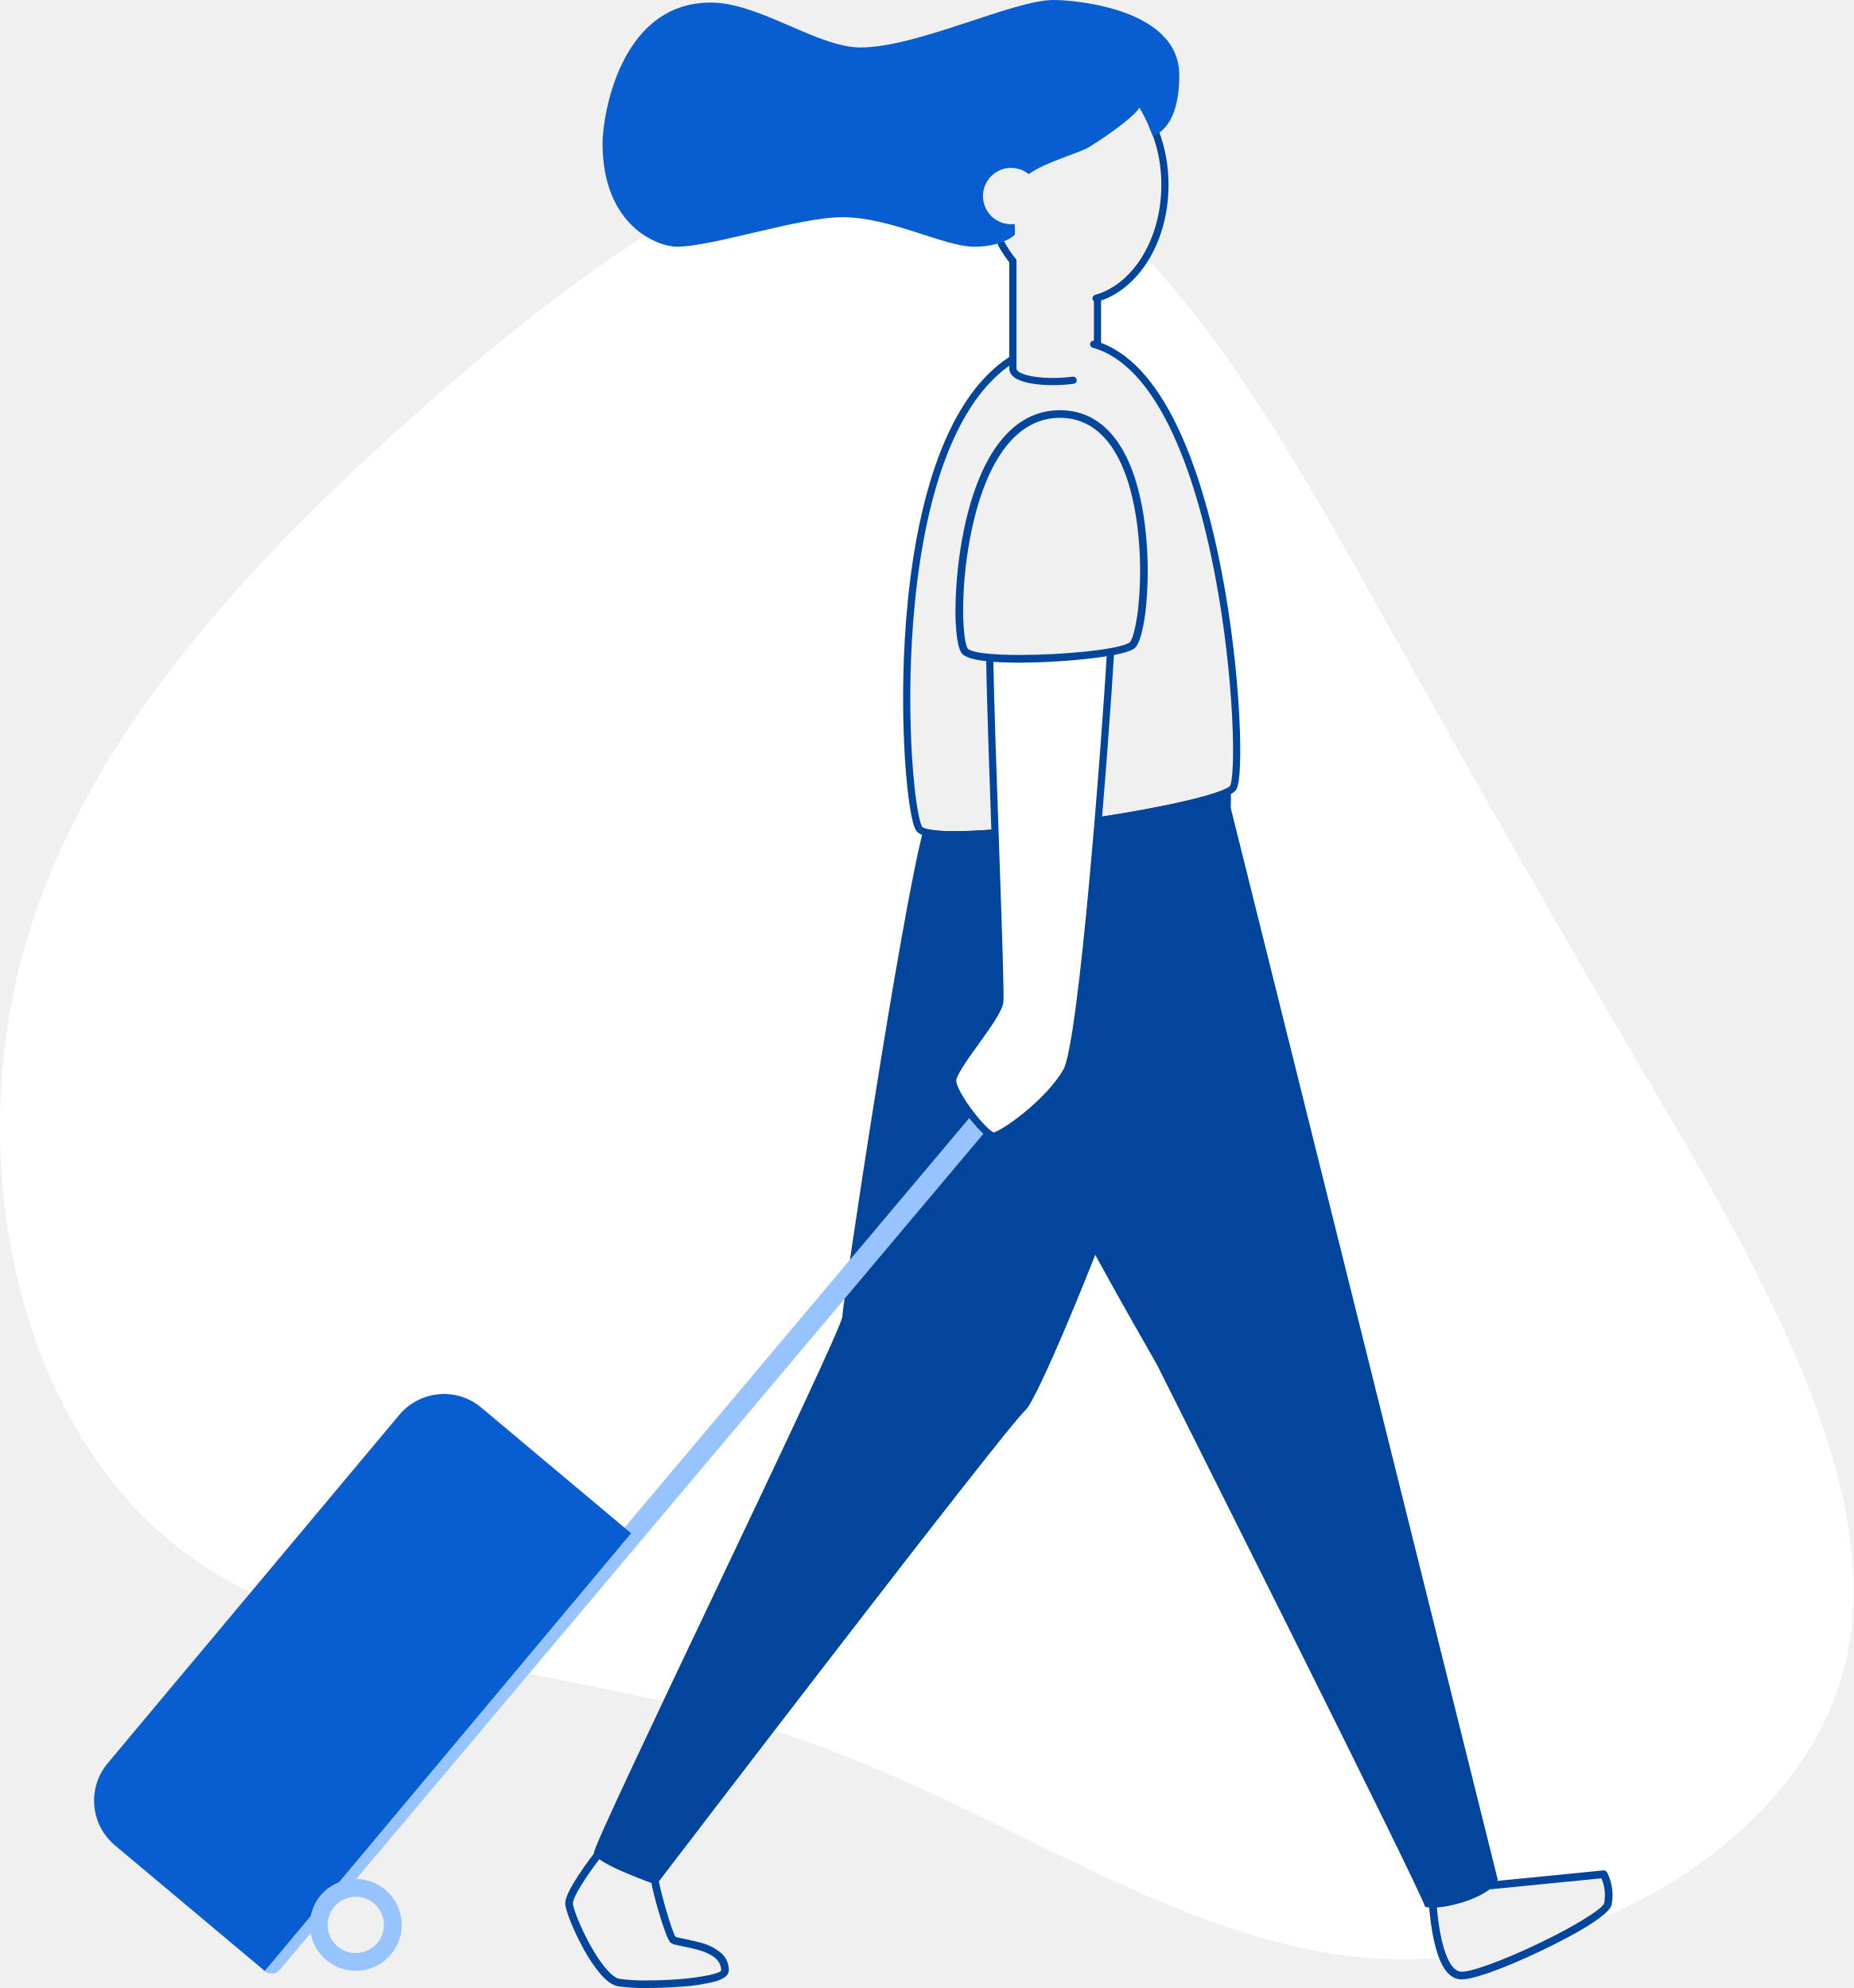
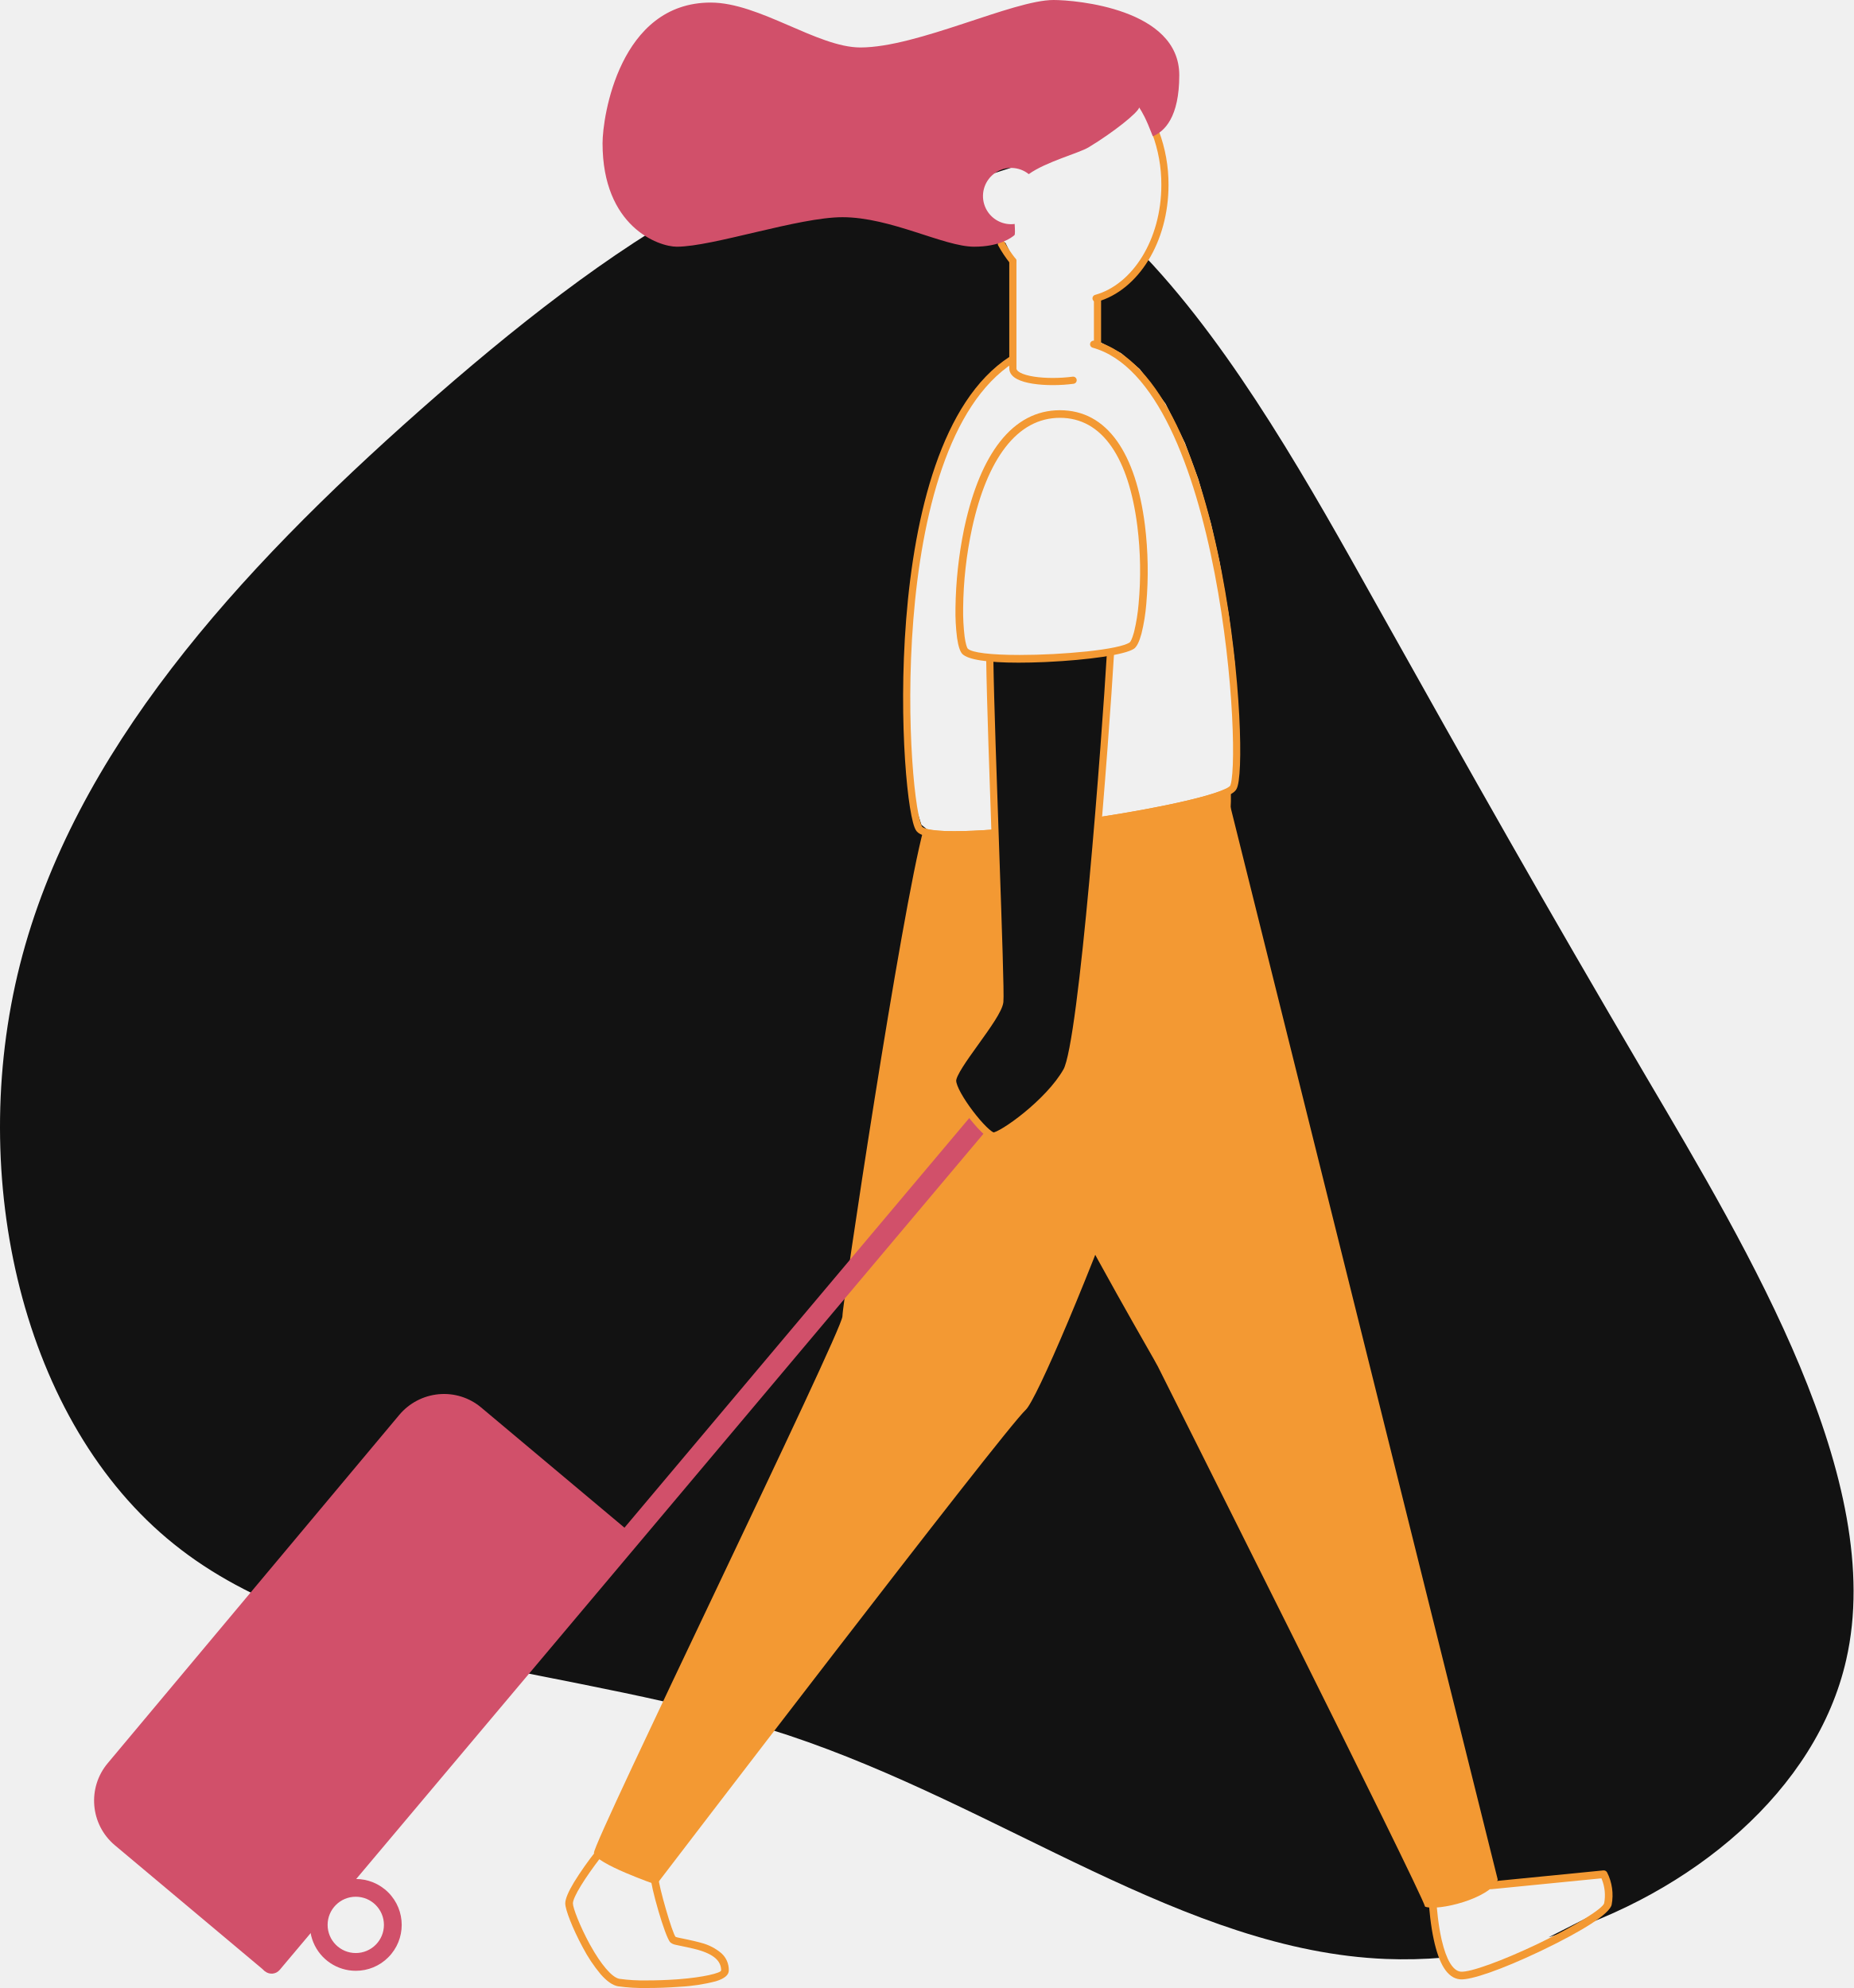
<svg xmlns="http://www.w3.org/2000/svg" id="Vector_Travel" data-name="Vector/Travel" width="646" height="693" viewBox="0 0 646 693">
-   <path id="Path" d="M573.63,327.189C537.744,266.1,514.03,224.027,479.368,162.1c-22.145-39.6-48.689-87.314-80.242-120.633L395.394,47.4l-5.749,5.381-7.6,3.722-.22,6.988.22,6.217.968,1.329,7.758,4.118,6.453,5.5,9.019,12.119L413,106.47l4.642,12.581,4.414,15.562,2.992,13.264,3.285,19.012,1.936,15.547,1.782,29.582L430.8,225.634l-39.677,24.759.733,85.325-56.513,31.843L326.694,324.9l13.28-49.775-16.227-33.494-2.625-2.121-2.31-7.267L317.2,209.676l-.55-22.33,1.569-29.362,2.2-15.18L323,130.848l3.967-13.947,5.067-14.314L338.4,91.664l4.818-6.364,7.5-7.091,2.61-1.145.279-33.927-3.212-6.526-11.564-5.138,4.612-18.124,13.646-4.4a89.979,89.979,0,0,0-16.257-6.115C282.316-12.687,210.822,38.065,146.58,94.821,82.492,151.5,25.671,214.235,6.943,288.329s.836,159.647,53.763,202c52.8,42.5,139.087,41.8,213.939,66.541C349.5,581.755,413.036,632.081,483,634.878a161.193,161.193,0,0,0,20-.462l-4.158-18.924,24.2-7.619,35.813-3.516,1.738,6.1-.337,4.4-2.838,3.487-17.716,8.985c49.95-15.107,93.441-51.229,103.736-96.739C657.7,468.243,609.516,388.144,573.63,327.189Z" transform="translate(0 48)" fill="#fff" />
-   <path id="Path-2" data-name="Path" d="M105.288,0C90.038,6.938,14.3,18.036.091,13.818c0,.316-.051.617-.066.941-1.65,46.414,78.216,179.974,81.522,186.6s91.435,182.216,93.114,188.287c4.4,1.661,22.582-2.756,25.339-9.386Z" transform="translate(322 275)" fill="#01459d" />
-   <path id="Path-3" data-name="Path" d="M114.9,14c-7.811,28.99-28.3,165.205-28.3,169.871C86.605,188.918-.336,367.2,0,370.9S21.733,382,21.733,382,142.774,223.532,150.482,216.463c7.393-6.789,74.7-174.235,71.4-216.463C208.995,7.061,126.706,19.2,114.9,14Z" transform="translate(207 275)" fill="#01459d" />
-   <path id="Path-4" data-name="Path" d="M60.8.006a1.329,1.329,0,0,1,1.316.726,17.627,17.627,0,0,1,1.578,11.228c-.691,3.209-10.3,9.2-23.945,15.764l-1.626.775c-12.406,5.863-23.436,9.842-27.285,9.477C6.3,37.546,3.5,32.423,1.707,24.192c-.524-2.4-.929-4.959-1.241-7.605-.117-.995-.216-1.958-.3-2.923L0,11.786A1.331,1.331,0,0,1,2.64,11.43l.025.217.057.7c.03.367.06.712.092,1.071.085.942.182,1.882.3,2.851.3,2.566.694,5.036,1.2,7.346l.19.84c1.549,6.612,3.827,10.587,6.589,10.849,3.268.31,14.675-3.861,27-9.755L38.6,25.3C50.965,19.354,60.679,13.3,61.083,11.426a14.91,14.91,0,0,0-.816-8.313l-.145-.345L21.783,6.559a1.333,1.333,0,0,1-1.435-1.068l-.02-.136a1.34,1.34,0,0,1,1.06-1.446l.135-.02Z" transform="translate(498 652)" fill="#01459d" />
-   <path id="Path-5" data-name="Path" d="M28.529,49h0a63.626,63.626,0,0,1-10.2-.606c-1.834-.351-3.843-1.754-5.97-4.17a52.549,52.549,0,0,1-6.288-9.441L5.867,34.4C2.632,28.378,0,21.7,0,19.521c0-1.537,1.034-4.033,3.074-7.418A116.129,116.129,0,0,1,10.64,1.34l.646-.829A1.342,1.342,0,0,1,12.738.06l.082.025L12.9.11l1.894.611.9.3c2.339.784,4.524,1.569,6.493,2.331,1.79.694,3.36,1.356,4.667,1.968,3.42,1.6,5.54,2.949,5.54,4.724l0,.136c.143,3.282,4.973,19.973,6.08,21.01h0a.741.741,0,0,1,.14.036c.094.029.236.073.414.122l.265.07c.021,0,5.649,1.143,7.628,1.71l.371.109a17.583,17.583,0,0,1,7.149,3.668A7.8,7.8,0,0,1,57,42.859c0,1.607-1.463,2.843-4.473,3.781a61.494,61.494,0,0,1-12.588,1.924l-.52.04C35.888,48.863,32.123,49,28.529,49ZM12.824,2.865l-.576.749c-2.708,3.536-5.038,6.869-6.74,9.64-1.857,3.025-2.839,5.192-2.839,6.267,0,1.585,2.514,8.048,5.755,14.006l.229.418c3.825,6.933,7.632,11.363,10.184,11.851a60.971,60.971,0,0,0,9.651.558c3.368,0,6.9-.122,10.226-.354l1.016-.075c8.356-.648,14.6-2.153,14.6-3.067,0-3.31-2.59-5.595-8.149-7.189-1.587-.455-5.736-1.318-7.446-1.667l-.042-.009-.308-.076a3.841,3.841,0,0,1-1.744-.806c-.957-.9-2.761-6.186-4.13-10.839-1.633-5.55-2.777-10.556-2.788-12.2v.009c0,.046,0,.069-.005.074h0c-.011,0-.025-.015-.044-.037l-.082-.09a4.928,4.928,0,0,0-.67-.551A22.029,22.029,0,0,0,25.711,7.71c-1.259-.589-2.773-1.226-4.5-1.9-1.925-.746-4.07-1.516-6.376-2.289l-.45-.15Z" transform="translate(197 644)" fill="#01459d" />
-   <path id="Path-6" data-name="Path" d="M65.156,0c46.221,12.879,53.337,147.987,48.581,154.647-4.99,7.027-103.372,21.72-109.312,14.326C-.858,162.4-9.976,35.5,36.574,5.39" transform="translate(316 120)" fill="none" stroke="#01459d" stroke-linecap="round" stroke-linejoin="round" stroke-miterlimit="10" stroke-width="2.5" />
-   <path id="Path-7" data-name="Path" d="M21,41.543c-8.878,1.189-21,.146-21-4.127V0" transform="translate(353 91)" fill="none" stroke="#01459d" stroke-linecap="round" stroke-linejoin="round" stroke-miterlimit="10" stroke-width="2.5" />
-   <path id="Path-8" data-name="Path" d="M.5,0V15" transform="translate(382 105)" fill="none" stroke="#01459d" stroke-linecap="round" stroke-linejoin="round" stroke-miterlimit="10" stroke-width="2.5" />
-   <path id="Path-9" data-name="Path" d="M4,6A42.83,42.83,0,0,1,0,0" transform="translate(349 85)" fill="none" stroke="#01459d" stroke-linecap="round" stroke-linejoin="round" stroke-miterlimit="10" stroke-width="2.5" />
-   <path id="Path-10" data-name="Path" d="M20.673,0A51.519,51.519,0,0,1,24,18.46C24,37.947,13.7,54.2,0,58" transform="translate(382 46)" fill="none" stroke="#01459d" stroke-linecap="round" stroke-linejoin="round" stroke-miterlimit="10" stroke-width="2.5" />
-   <path id="Path-11" data-name="Path" d="M266.527,1.305a3.675,3.675,0,0,1,5.162-.454,3.637,3.637,0,0,1,.589,4.971l-.133.168L6.473,321.695a3.675,3.675,0,0,1-5.162.454,3.637,3.637,0,0,1-.589-4.971l.133-.168Z" transform="translate(91 365)" fill="#97c3ff" />
-   <path id="Path-12" data-name="Path" d="M55,0c-1.61,27.688-9.645,135.466-15.247,145.341C33.543,156.356,17.079,168,14.282,168S0,153.315,0,148.725s15.84-22.031,16.456-27.542C17,116.417,13.347,29.9,12.962,2.09" transform="translate(332 228)" fill="#fff" stroke="#01459d" stroke-linecap="round" stroke-linejoin="round" stroke-miterlimit="10" stroke-width="2.5" />
-   <path id="Path-13" data-name="Path" d="M21.984,88C11.159,88,4.392,86.96,2.415,84.992c-.8-.8-1.443-2.734-1.857-5.6A71.917,71.917,0,0,1,0,68.927,146.527,146.527,0,0,1,2.943,41.656l.238-1.113c2.788-12.769,6.946-22.729,12.357-29.6C21.25,3.68,28.272,0,36.408,0,44.57,0,51.285,3.646,56.366,10.838c4.812,6.81,8.062,16.633,9.66,29.195a132.1,132.1,0,0,1,.48,27.472,64.441,64.441,0,0,1-1.679,10.378c-.755,2.809-1.667,4.635-2.638,5.278-1.52,1.007-5.285,1.982-10.888,2.82-5.366.8-12.188,1.427-19.211,1.761L30.9,87.8C27.728,87.931,24.729,88,21.984,88ZM36.408,2.65c-7.362,0-13.765,3.466-19.033,10.3C12.337,19.489,8.438,28.961,5.786,41.1A138.8,138.8,0,0,0,2.672,69.036a73.1,73.1,0,0,0,.511,9.858c.338,2.488.8,3.915,1.118,4.226,1.4,1.393,7.981,2.193,18.057,2.193a231.034,231.034,0,0,0,23.383-1.224c7.871-.84,13.188-1.953,14.969-3.134.307-.2.867-1.3,1.426-3.284l.149-.555a64.229,64.229,0,0,0,1.529-9.479,126.272,126.272,0,0,0-.434-27.273c-1.512-11.89-4.524-21.175-8.95-27.6C49.8,6.053,43.741,2.65,36.408,2.65Z" transform="translate(333 143)" fill="#01459d" />
-   <path id="Path-14" data-name="Path" d="M20.41.094,178.656,0a20.4,20.4,0,0,1,14.391,5.913A20.122,20.122,0,0,1,199,20.2l-.041,68.226L0,88.549.041,20.323A20.316,20.316,0,0,1,20.41.094Z" transform="translate(24.39 630.187) rotate(-50.04)" fill="#085ed0" />
-   <path id="Oval" d="M16,32A16,16,0,0,1,4.686,4.687,16,16,0,1,1,27.314,27.314,15.9,15.9,0,0,1,16,32ZM16,6.186A9.814,9.814,0,1,0,25.808,16,9.822,9.822,0,0,0,16,6.186Z" transform="translate(108 655)" fill="#97c3ff" />
-   <path id="Path-15" data-name="Path" d="M157.18,0c-14.159,0-47.44,16.548-67.3,16.548C74.9,16.548,54.717.895,37.689.895,5.919.895,0,40.691,0,49.936,0,78.981,19.443,86,25.873,86,38.419,86,68.365,75.715,83.6,75.715,100.5,75.715,118.958,86,129.511,86c9.065,0,13.137-3.273,14.028-4.015.277-.233.212-1.818.088-3.921a8.969,8.969,0,0,1-1.263.095A9.812,9.812,0,1,1,148.546,60.7c5.934-4.292,17.516-7.325,20.815-9.325,8.7-5.245,17.29-12.126,17.67-13.915,1.153,1.862,2.19,3.426,4.751,10.053C195.869,45.79,201,40.894,201,26.2,201,3.062,164.96,0,157.18,0Z" transform="translate(210)" fill="#085ed0" />
+   <path id="Path" d="M573.63,327.189C537.744,266.1,514.03,224.027,479.368,162.1c-22.145-39.6-48.689-87.314-80.242-120.633L395.394,47.4l-5.749,5.381-7.6,3.722-.22,6.988.22,6.217.968,1.329,7.758,4.118,6.453,5.5,9.019,12.119L413,106.47l4.642,12.581,4.414,15.562,2.992,13.264,3.285,19.012,1.936,15.547,1.782,29.582L430.8,225.634l-39.677,24.759.733,85.325-56.513,31.843L326.694,324.9l13.28-49.775-16.227-33.494-2.625-2.121-2.31-7.267L317.2,209.676l-.55-22.33,1.569-29.362,2.2-15.18L323,130.848l3.967-13.947,5.067-14.314L338.4,91.664l4.818-6.364,7.5-7.091,2.61-1.145.279-33.927-3.212-6.526-11.564-5.138,4.612-18.124,13.646-4.4a89.979,89.979,0,0,0-16.257-6.115C282.316-12.687,210.822,38.065,146.58,94.821,82.492,151.5,25.671,214.235,6.943,288.329s.836,159.647,53.763,202c52.8,42.5,139.087,41.8,213.939,66.541C349.5,581.755,413.036,632.081,483,634.878a161.193,161.193,0,0,0,20-.462l-4.158-18.924,24.2-7.619,35.813-3.516,1.738,6.1-.337,4.4-2.838,3.487-17.716,8.985c49.95-15.107,93.441-51.229,103.736-96.739C657.7,468.243,609.516,388.144,573.63,327.189Z" transform="translate(0 48)" fill="#121212" />
+   <path id="Path-2" data-name="Path" d="M105.288,0C90.038,6.938,14.3,18.036.091,13.818c0,.316-.051.617-.066.941-1.65,46.414,78.216,179.974,81.522,186.6s91.435,182.216,93.114,188.287c4.4,1.661,22.582-2.756,25.339-9.386Z" transform="translate(322 275)" fill="#f39933" />
+   <path id="Path-3" data-name="Path" d="M114.9,14c-7.811,28.99-28.3,165.205-28.3,169.871C86.605,188.918-.336,367.2,0,370.9S21.733,382,21.733,382,142.774,223.532,150.482,216.463c7.393-6.789,74.7-174.235,71.4-216.463C208.995,7.061,126.706,19.2,114.9,14Z" transform="translate(207 275)" fill="#f39933" />
+   <path id="Path-4" data-name="Path" d="M60.8.006a1.329,1.329,0,0,1,1.316.726,17.627,17.627,0,0,1,1.578,11.228c-.691,3.209-10.3,9.2-23.945,15.764l-1.626.775c-12.406,5.863-23.436,9.842-27.285,9.477C6.3,37.546,3.5,32.423,1.707,24.192c-.524-2.4-.929-4.959-1.241-7.605-.117-.995-.216-1.958-.3-2.923L0,11.786A1.331,1.331,0,0,1,2.64,11.43l.025.217.057.7c.03.367.06.712.092,1.071.085.942.182,1.882.3,2.851.3,2.566.694,5.036,1.2,7.346l.19.84c1.549,6.612,3.827,10.587,6.589,10.849,3.268.31,14.675-3.861,27-9.755L38.6,25.3C50.965,19.354,60.679,13.3,61.083,11.426a14.91,14.91,0,0,0-.816-8.313l-.145-.345L21.783,6.559a1.333,1.333,0,0,1-1.435-1.068l-.02-.136a1.34,1.34,0,0,1,1.06-1.446l.135-.02Z" transform="translate(498 652)" fill="#f39933" />
+   <path id="Path-5" data-name="Path" d="M28.529,49h0a63.626,63.626,0,0,1-10.2-.606c-1.834-.351-3.843-1.754-5.97-4.17a52.549,52.549,0,0,1-6.288-9.441L5.867,34.4C2.632,28.378,0,21.7,0,19.521c0-1.537,1.034-4.033,3.074-7.418A116.129,116.129,0,0,1,10.64,1.34l.646-.829A1.342,1.342,0,0,1,12.738.06l.082.025L12.9.11l1.894.611.9.3c2.339.784,4.524,1.569,6.493,2.331,1.79.694,3.36,1.356,4.667,1.968,3.42,1.6,5.54,2.949,5.54,4.724l0,.136c.143,3.282,4.973,19.973,6.08,21.01h0a.741.741,0,0,1,.14.036c.094.029.236.073.414.122l.265.07c.021,0,5.649,1.143,7.628,1.71l.371.109a17.583,17.583,0,0,1,7.149,3.668A7.8,7.8,0,0,1,57,42.859c0,1.607-1.463,2.843-4.473,3.781a61.494,61.494,0,0,1-12.588,1.924l-.52.04C35.888,48.863,32.123,49,28.529,49ZM12.824,2.865l-.576.749c-2.708,3.536-5.038,6.869-6.74,9.64-1.857,3.025-2.839,5.192-2.839,6.267,0,1.585,2.514,8.048,5.755,14.006l.229.418c3.825,6.933,7.632,11.363,10.184,11.851a60.971,60.971,0,0,0,9.651.558c3.368,0,6.9-.122,10.226-.354l1.016-.075c8.356-.648,14.6-2.153,14.6-3.067,0-3.31-2.59-5.595-8.149-7.189-1.587-.455-5.736-1.318-7.446-1.667l-.042-.009-.308-.076a3.841,3.841,0,0,1-1.744-.806c-.957-.9-2.761-6.186-4.13-10.839-1.633-5.55-2.777-10.556-2.788-12.2v.009c0,.046,0,.069-.005.074h0c-.011,0-.025-.015-.044-.037l-.082-.09a4.928,4.928,0,0,0-.67-.551A22.029,22.029,0,0,0,25.711,7.71c-1.259-.589-2.773-1.226-4.5-1.9-1.925-.746-4.07-1.516-6.376-2.289l-.45-.15Z" transform="translate(197 644)" fill="#f39933" />
+   <path id="Path-6" data-name="Path" d="M65.156,0c46.221,12.879,53.337,147.987,48.581,154.647-4.99,7.027-103.372,21.72-109.312,14.326C-.858,162.4-9.976,35.5,36.574,5.39" transform="translate(316 120)" fill="none" stroke="#f39933" stroke-linecap="round" stroke-linejoin="round" stroke-miterlimit="10" stroke-width="2.5" />
+   <path id="Path-7" data-name="Path" d="M21,41.543c-8.878,1.189-21,.146-21-4.127V0" transform="translate(353 91)" fill="none" stroke="#f39933" stroke-linecap="round" stroke-linejoin="round" stroke-miterlimit="10" stroke-width="2.5" />
+   <path id="Path-8" data-name="Path" d="M.5,0V15" transform="translate(382 105)" fill="none" stroke="#f39933" stroke-linecap="round" stroke-linejoin="round" stroke-miterlimit="10" stroke-width="2.5" />
+   <path id="Path-9" data-name="Path" d="M4,6A42.83,42.83,0,0,1,0,0" transform="translate(349 85)" fill="none" stroke="#f39933" stroke-linecap="round" stroke-linejoin="round" stroke-miterlimit="10" stroke-width="2.5" />
+   <path id="Path-10" data-name="Path" d="M20.673,0A51.519,51.519,0,0,1,24,18.46C24,37.947,13.7,54.2,0,58" transform="translate(382 46)" fill="none" stroke="#f39933" stroke-linecap="round" stroke-linejoin="round" stroke-miterlimit="10" stroke-width="2.5" />
+   <path id="Path-11" data-name="Path" d="M266.527,1.305a3.675,3.675,0,0,1,5.162-.454,3.637,3.637,0,0,1,.589,4.971l-.133.168L6.473,321.695a3.675,3.675,0,0,1-5.162.454,3.637,3.637,0,0,1-.589-4.971l.133-.168Z" transform="translate(91 365)" fill="#d1506a" />
+   <path id="Path-12" data-name="Path" d="M55,0c-1.61,27.688-9.645,135.466-15.247,145.341C33.543,156.356,17.079,168,14.282,168S0,153.315,0,148.725s15.84-22.031,16.456-27.542C17,116.417,13.347,29.9,12.962,2.09" transform="translate(332 228)" fill="#121212" stroke="#f39933" stroke-linecap="round" stroke-linejoin="round" stroke-miterlimit="10" stroke-width="2.5" />
+   <path id="Path-13" data-name="Path" d="M21.984,88C11.159,88,4.392,86.96,2.415,84.992c-.8-.8-1.443-2.734-1.857-5.6A71.917,71.917,0,0,1,0,68.927,146.527,146.527,0,0,1,2.943,41.656l.238-1.113c2.788-12.769,6.946-22.729,12.357-29.6C21.25,3.68,28.272,0,36.408,0,44.57,0,51.285,3.646,56.366,10.838c4.812,6.81,8.062,16.633,9.66,29.195a132.1,132.1,0,0,1,.48,27.472,64.441,64.441,0,0,1-1.679,10.378c-.755,2.809-1.667,4.635-2.638,5.278-1.52,1.007-5.285,1.982-10.888,2.82-5.366.8-12.188,1.427-19.211,1.761L30.9,87.8C27.728,87.931,24.729,88,21.984,88ZM36.408,2.65c-7.362,0-13.765,3.466-19.033,10.3C12.337,19.489,8.438,28.961,5.786,41.1A138.8,138.8,0,0,0,2.672,69.036a73.1,73.1,0,0,0,.511,9.858c.338,2.488.8,3.915,1.118,4.226,1.4,1.393,7.981,2.193,18.057,2.193a231.034,231.034,0,0,0,23.383-1.224c7.871-.84,13.188-1.953,14.969-3.134.307-.2.867-1.3,1.426-3.284l.149-.555a64.229,64.229,0,0,0,1.529-9.479,126.272,126.272,0,0,0-.434-27.273c-1.512-11.89-4.524-21.175-8.95-27.6C49.8,6.053,43.741,2.65,36.408,2.65Z" transform="translate(333 143)" fill="#f39933" />
+   <path id="Path-14" data-name="Path" d="M20.41.094,178.656,0a20.4,20.4,0,0,1,14.391,5.913A20.122,20.122,0,0,1,199,20.2l-.041,68.226L0,88.549.041,20.323A20.316,20.316,0,0,1,20.41.094Z" transform="translate(24.39 630.187) rotate(-50.04)" fill="#d1506a" />
+   <path id="Oval" d="M16,32A16,16,0,0,1,4.686,4.687,16,16,0,1,1,27.314,27.314,15.9,15.9,0,0,1,16,32ZM16,6.186A9.814,9.814,0,1,0,25.808,16,9.822,9.822,0,0,0,16,6.186Z" transform="translate(108 655)" fill="#d1506a" />
+   <path id="Path-15" data-name="Path" d="M157.18,0c-14.159,0-47.44,16.548-67.3,16.548C74.9,16.548,54.717.895,37.689.895,5.919.895,0,40.691,0,49.936,0,78.981,19.443,86,25.873,86,38.419,86,68.365,75.715,83.6,75.715,100.5,75.715,118.958,86,129.511,86c9.065,0,13.137-3.273,14.028-4.015.277-.233.212-1.818.088-3.921a8.969,8.969,0,0,1-1.263.095A9.812,9.812,0,1,1,148.546,60.7c5.934-4.292,17.516-7.325,20.815-9.325,8.7-5.245,17.29-12.126,17.67-13.915,1.153,1.862,2.19,3.426,4.751,10.053C195.869,45.79,201,40.894,201,26.2,201,3.062,164.96,0,157.18,0Z" transform="translate(210)" fill="#d1506a" />
</svg>
